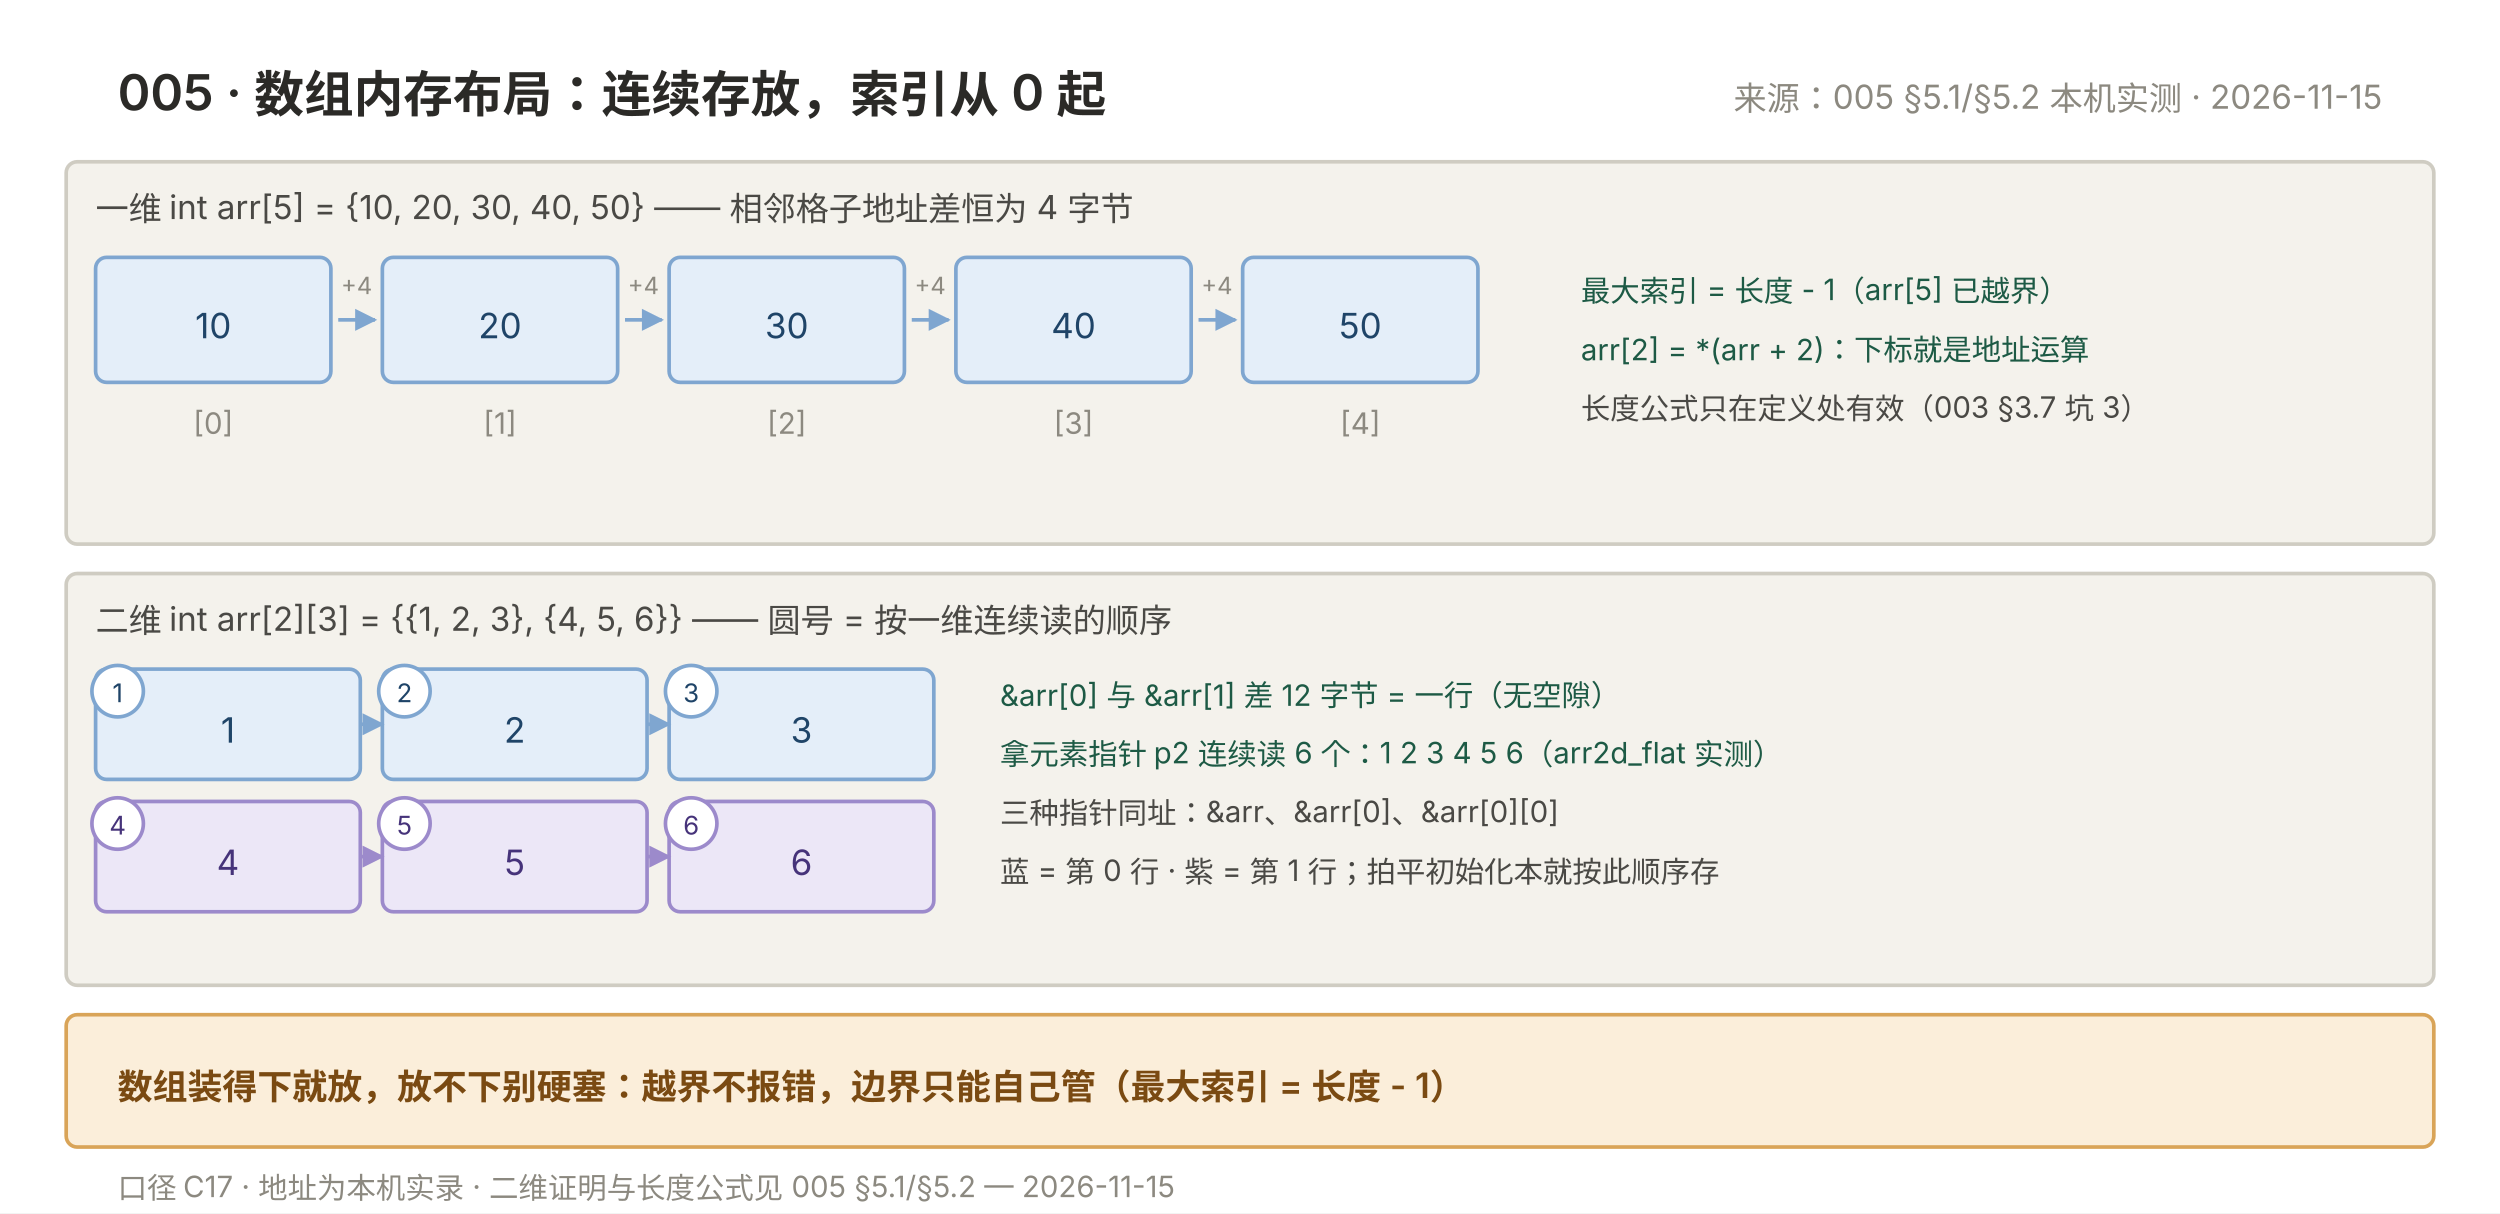
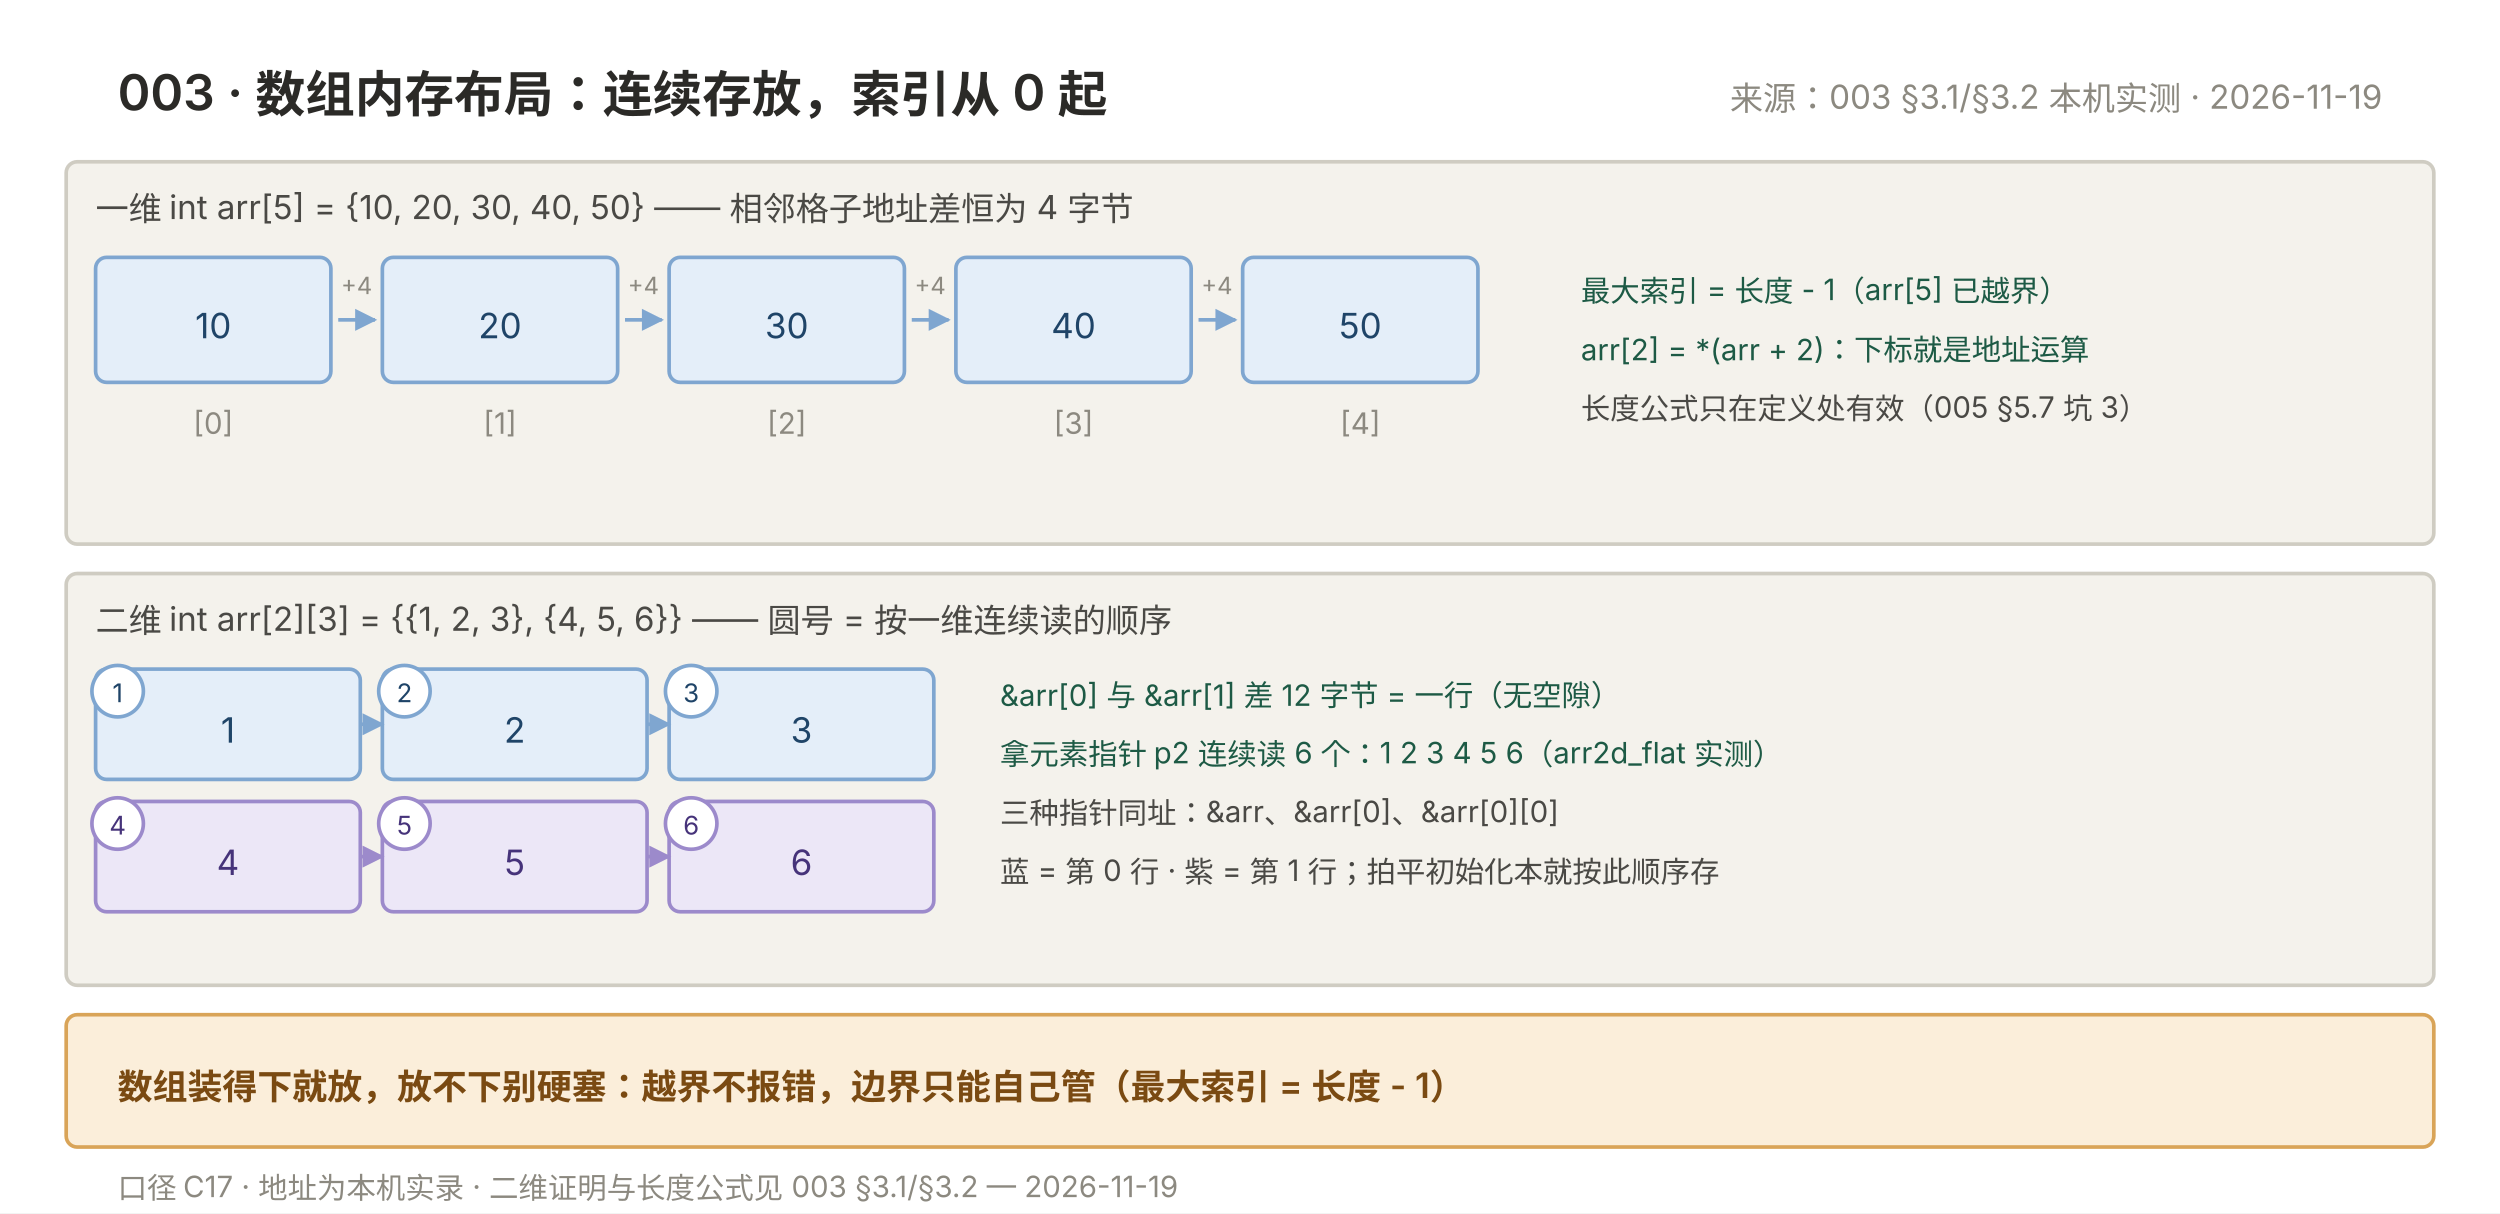
<svg xmlns="http://www.w3.org/2000/svg" width="1200" height="582.35" viewBox="0 0 680 330" font-family="-apple-system, 'Segoe UI', 'Microsoft YaHei', 'PingFang SC', sans-serif">
  <rect x="0" y="0" width="680" height="330" fill="#FFFFFF" />
  <defs>
-     <marker id="a5Blue" viewBox="0 0 10 10" refX="9" refY="5" markerWidth="6" markerHeight="6" orient="auto-start-reverse">
+     <marker id="a3Blue" viewBox="0 0 10 10" refX="9" refY="5" markerWidth="6" markerHeight="6" orient="auto-start-reverse">
      <path d="M0,0 L10,5 L0,10 z" fill="#7FA6D0" />
    </marker>
-     <marker id="a5Purple" viewBox="0 0 10 10" refX="9" refY="5" markerWidth="6" markerHeight="6" orient="auto-start-reverse">
+     <marker id="a3Purple" viewBox="0 0 10 10" refX="9" refY="5" markerWidth="6" markerHeight="6" orient="auto-start-reverse">
      <path d="M0,0 L10,5 L0,10 z" fill="#9C8ACB" />
    </marker>
  </defs>
-   <text x="32" y="30" font-size="13.5" font-weight="600" fill="#2B2A27">005 · 数组内存布局：连续存放，索引从 0 起</text>
-   <text x="648" y="30" font-size="9" fill="#8C8980" text-anchor="end">来源：005 §5.1/§5.2 本机实测 · 2026-11-15</text>
+   <text x="32" y="30" font-size="13.5" font-weight="600" fill="#2B2A27">003 · 数组内存布局：连续存放，索引从 0 起</text>
+   <text x="648" y="30" font-size="9" fill="#8C8980" text-anchor="end">来源：003 §3.1/§3.2 本机实测 · 2026-11-19</text>
  <rect x="18" y="44" width="644" height="104" rx="3" fill="#F4F2EC" stroke="#CFCCC2" />
  <text x="26" y="60" font-size="9" fill="#4A4945">一维 int arr[5] = {10, 20, 30, 40, 50} —— 相邻格子地址差恒为 4 字节</text>
  <rect x="26" y="70" width="64" height="34" rx="3" fill="#E4EEF9" stroke="#7FA6D0" />
  <text x="58" y="92" font-size="9.5" fill="#1F4468" text-anchor="middle">10</text>
  <rect x="104" y="70" width="64" height="34" rx="3" fill="#E4EEF9" stroke="#7FA6D0" />
  <text x="136" y="92" font-size="9.5" fill="#1F4468" text-anchor="middle">20</text>
  <rect x="182" y="70" width="64" height="34" rx="3" fill="#E4EEF9" stroke="#7FA6D0" />
  <text x="214" y="92" font-size="9.5" fill="#1F4468" text-anchor="middle">30</text>
  <rect x="260" y="70" width="64" height="34" rx="3" fill="#E4EEF9" stroke="#7FA6D0" />
  <text x="292" y="92" font-size="9.5" fill="#1F4468" text-anchor="middle">40</text>
  <rect x="338" y="70" width="64" height="34" rx="3" fill="#E4EEF9" stroke="#7FA6D0" />
  <text x="370" y="92" font-size="9.5" fill="#1F4468" text-anchor="middle">50</text>
-   <line x1="92" y1="87" x2="102" y2="87" stroke="#7FA6D0" marker-end="url(#a5Blue)" />
-   <line x1="170" y1="87" x2="180" y2="87" stroke="#7FA6D0" marker-end="url(#a5Blue)" />
-   <line x1="248" y1="87" x2="258" y2="87" stroke="#7FA6D0" marker-end="url(#a5Blue)" />
-   <line x1="326" y1="87" x2="336" y2="87" stroke="#7FA6D0" marker-end="url(#a5Blue)" />
+   <line x1="92" y1="87" x2="102" y2="87" stroke="#7FA6D0" marker-end="url(#a3Blue)" />
+   <line x1="170" y1="87" x2="180" y2="87" stroke="#7FA6D0" marker-end="url(#a3Blue)" />
+   <line x1="248" y1="87" x2="258" y2="87" stroke="#7FA6D0" marker-end="url(#a3Blue)" />
+   <line x1="326" y1="87" x2="336" y2="87" stroke="#7FA6D0" marker-end="url(#a3Blue)" />
  <text x="97" y="80" font-size="6.5" fill="#8C8980" text-anchor="middle">+4</text>
  <text x="175" y="80" font-size="6.5" fill="#8C8980" text-anchor="middle">+4</text>
  <text x="253" y="80" font-size="6.5" fill="#8C8980" text-anchor="middle">+4</text>
  <text x="331" y="80" font-size="6.5" fill="#8C8980" text-anchor="middle">+4</text>
  <text x="58" y="118" font-size="8" fill="#8C8980" text-anchor="middle">[0]</text>
  <text x="136" y="118" font-size="8" fill="#8C8980" text-anchor="middle">[1]</text>
  <text x="214" y="118" font-size="8" fill="#8C8980" text-anchor="middle">[2]</text>
  <text x="292" y="118" font-size="8" fill="#8C8980" text-anchor="middle">[3]</text>
  <text x="370" y="118" font-size="8" fill="#8C8980" text-anchor="middle">[4]</text>
  <text x="430" y="82" font-size="8" fill="#1D5A45">最大索引 = 长度 - 1（arr[5] 已越界）</text>
  <text x="430" y="98" font-size="8" fill="#1D5A45">arr[2] = *(arr + 2)：下标就是地址运算</text>
-   <text x="430" y="114" font-size="8" fill="#4A4945">长度公式只在定义处有效（003 §3.7 坑 3）</text>
+   <text x="430" y="114" font-size="8" fill="#4A4945">长度公式只在定义处有效（005 §5.7 坑 3）</text>
  <rect x="18" y="156" width="644" height="112" rx="3" fill="#F4F2EC" stroke="#CFCCC2" />
  <text x="26" y="172" font-size="9" fill="#4A4945">二维 int arr[2][3] = {{1, 2, 3}, {4, 5, 6}} —— 圆号 = 按一维连续读的顺序</text>
  <rect x="26" y="182" width="72" height="30" rx="3" fill="#E4EEF9" stroke="#7FA6D0" />
  <text x="62" y="202" font-size="9.5" fill="#1F4468" text-anchor="middle">1</text>
  <rect x="104" y="182" width="72" height="30" rx="3" fill="#E4EEF9" stroke="#7FA6D0" />
  <text x="140" y="202" font-size="9.5" fill="#1F4468" text-anchor="middle">2</text>
  <rect x="182" y="182" width="72" height="30" rx="3" fill="#E4EEF9" stroke="#7FA6D0" />
  <text x="218" y="202" font-size="9.5" fill="#1F4468" text-anchor="middle">3</text>
  <rect x="26" y="218" width="72" height="30" rx="3" fill="#ECE7F7" stroke="#9C8ACB" />
  <text x="62" y="238" font-size="9.5" fill="#46337A" text-anchor="middle">4</text>
  <rect x="104" y="218" width="72" height="30" rx="3" fill="#ECE7F7" stroke="#9C8ACB" />
  <text x="140" y="238" font-size="9.5" fill="#46337A" text-anchor="middle">5</text>
  <rect x="182" y="218" width="72" height="30" rx="3" fill="#ECE7F7" stroke="#9C8ACB" />
  <text x="218" y="238" font-size="9.5" fill="#46337A" text-anchor="middle">6</text>
  <circle cx="32" cy="188" r="7" fill="#FFFFFF" stroke="#7FA6D0" />
  <text x="32" y="191" font-size="7" fill="#1F4468" text-anchor="middle">1</text>
  <circle cx="110" cy="188" r="7" fill="#FFFFFF" stroke="#7FA6D0" />
  <text x="110" y="191" font-size="7" fill="#1F4468" text-anchor="middle">2</text>
  <circle cx="188" cy="188" r="7" fill="#FFFFFF" stroke="#7FA6D0" />
  <text x="188" y="191" font-size="7" fill="#1F4468" text-anchor="middle">3</text>
  <circle cx="32" cy="224" r="7" fill="#FFFFFF" stroke="#9C8ACB" />
  <text x="32" y="227" font-size="7" fill="#46337A" text-anchor="middle">4</text>
  <circle cx="110" cy="224" r="7" fill="#FFFFFF" stroke="#9C8ACB" />
  <text x="110" y="227" font-size="7" fill="#46337A" text-anchor="middle">5</text>
  <circle cx="188" cy="224" r="7" fill="#FFFFFF" stroke="#9C8ACB" />
  <text x="188" y="227" font-size="7" fill="#46337A" text-anchor="middle">6</text>
-   <line x1="98" y1="233" x2="104" y2="233" stroke="#9C8ACB" marker-end="url(#a5Purple)" />
-   <line x1="176" y1="233" x2="182" y2="233" stroke="#9C8ACB" marker-end="url(#a5Purple)" />
-   <line x1="98" y1="197" x2="104" y2="197" stroke="#7FA6D0" marker-end="url(#a5Blue)" />
-   <line x1="176" y1="197" x2="182" y2="197" stroke="#7FA6D0" marker-end="url(#a5Blue)" />
+   <line x1="98" y1="233" x2="104" y2="233" stroke="#9C8ACB" marker-end="url(#a3Purple)" />
+   <line x1="176" y1="233" x2="182" y2="233" stroke="#9C8ACB" marker-end="url(#a3Purple)" />
+   <line x1="98" y1="197" x2="104" y2="197" stroke="#7FA6D0" marker-end="url(#a3Blue)" />
+   <line x1="176" y1="197" x2="182" y2="197" stroke="#7FA6D0" marker-end="url(#a3Blue)" />
  <text x="272" y="192" font-size="8" fill="#1D5A45">&amp;arr[0] 与 &amp;arr[1] 差 12 字节 = 一行（无空隙）</text>
  <text x="272" y="208" font-size="8" fill="#1D5A45">拿元素指针 p2 连续读 6 个：1 2 3 4 5 6（arr2d_flat 实测）</text>
  <text x="272" y="224" font-size="8" fill="#4A4945">三种指针同址：&amp;arr、&amp;arr[0]、&amp;arr[0][0]</text>
  <text x="272" y="240" font-size="8" fill="#4A4945">蓝 = 第 0 行 · 紫 = 第 1 行；拍平初始化本就按此顺序存</text>
  <rect x="18" y="276" width="644" height="36" rx="3" fill="#FBEEDA" stroke="#D9A458" />
  <text x="32" y="299" font-size="9.5" font-weight="600" fill="#7A4A12">数组装得下就放，放不下别硬塞：越界不报错，边界只能自己管（最大索引 = 长度 - 1）</text>
-   <text x="32" y="326" font-size="8" fill="#8C8980">口径 C17 · 地址为本机实录 · 二维证明与长度公式见 005 §5.1/§5.2 — 2026-11-15</text>
+   <text x="32" y="326" font-size="8" fill="#8C8980">口径 C17 · 地址为本机实录 · 二维证明与长度公式见 003 §3.1/§3.2 — 2026-11-19</text>
</svg>
